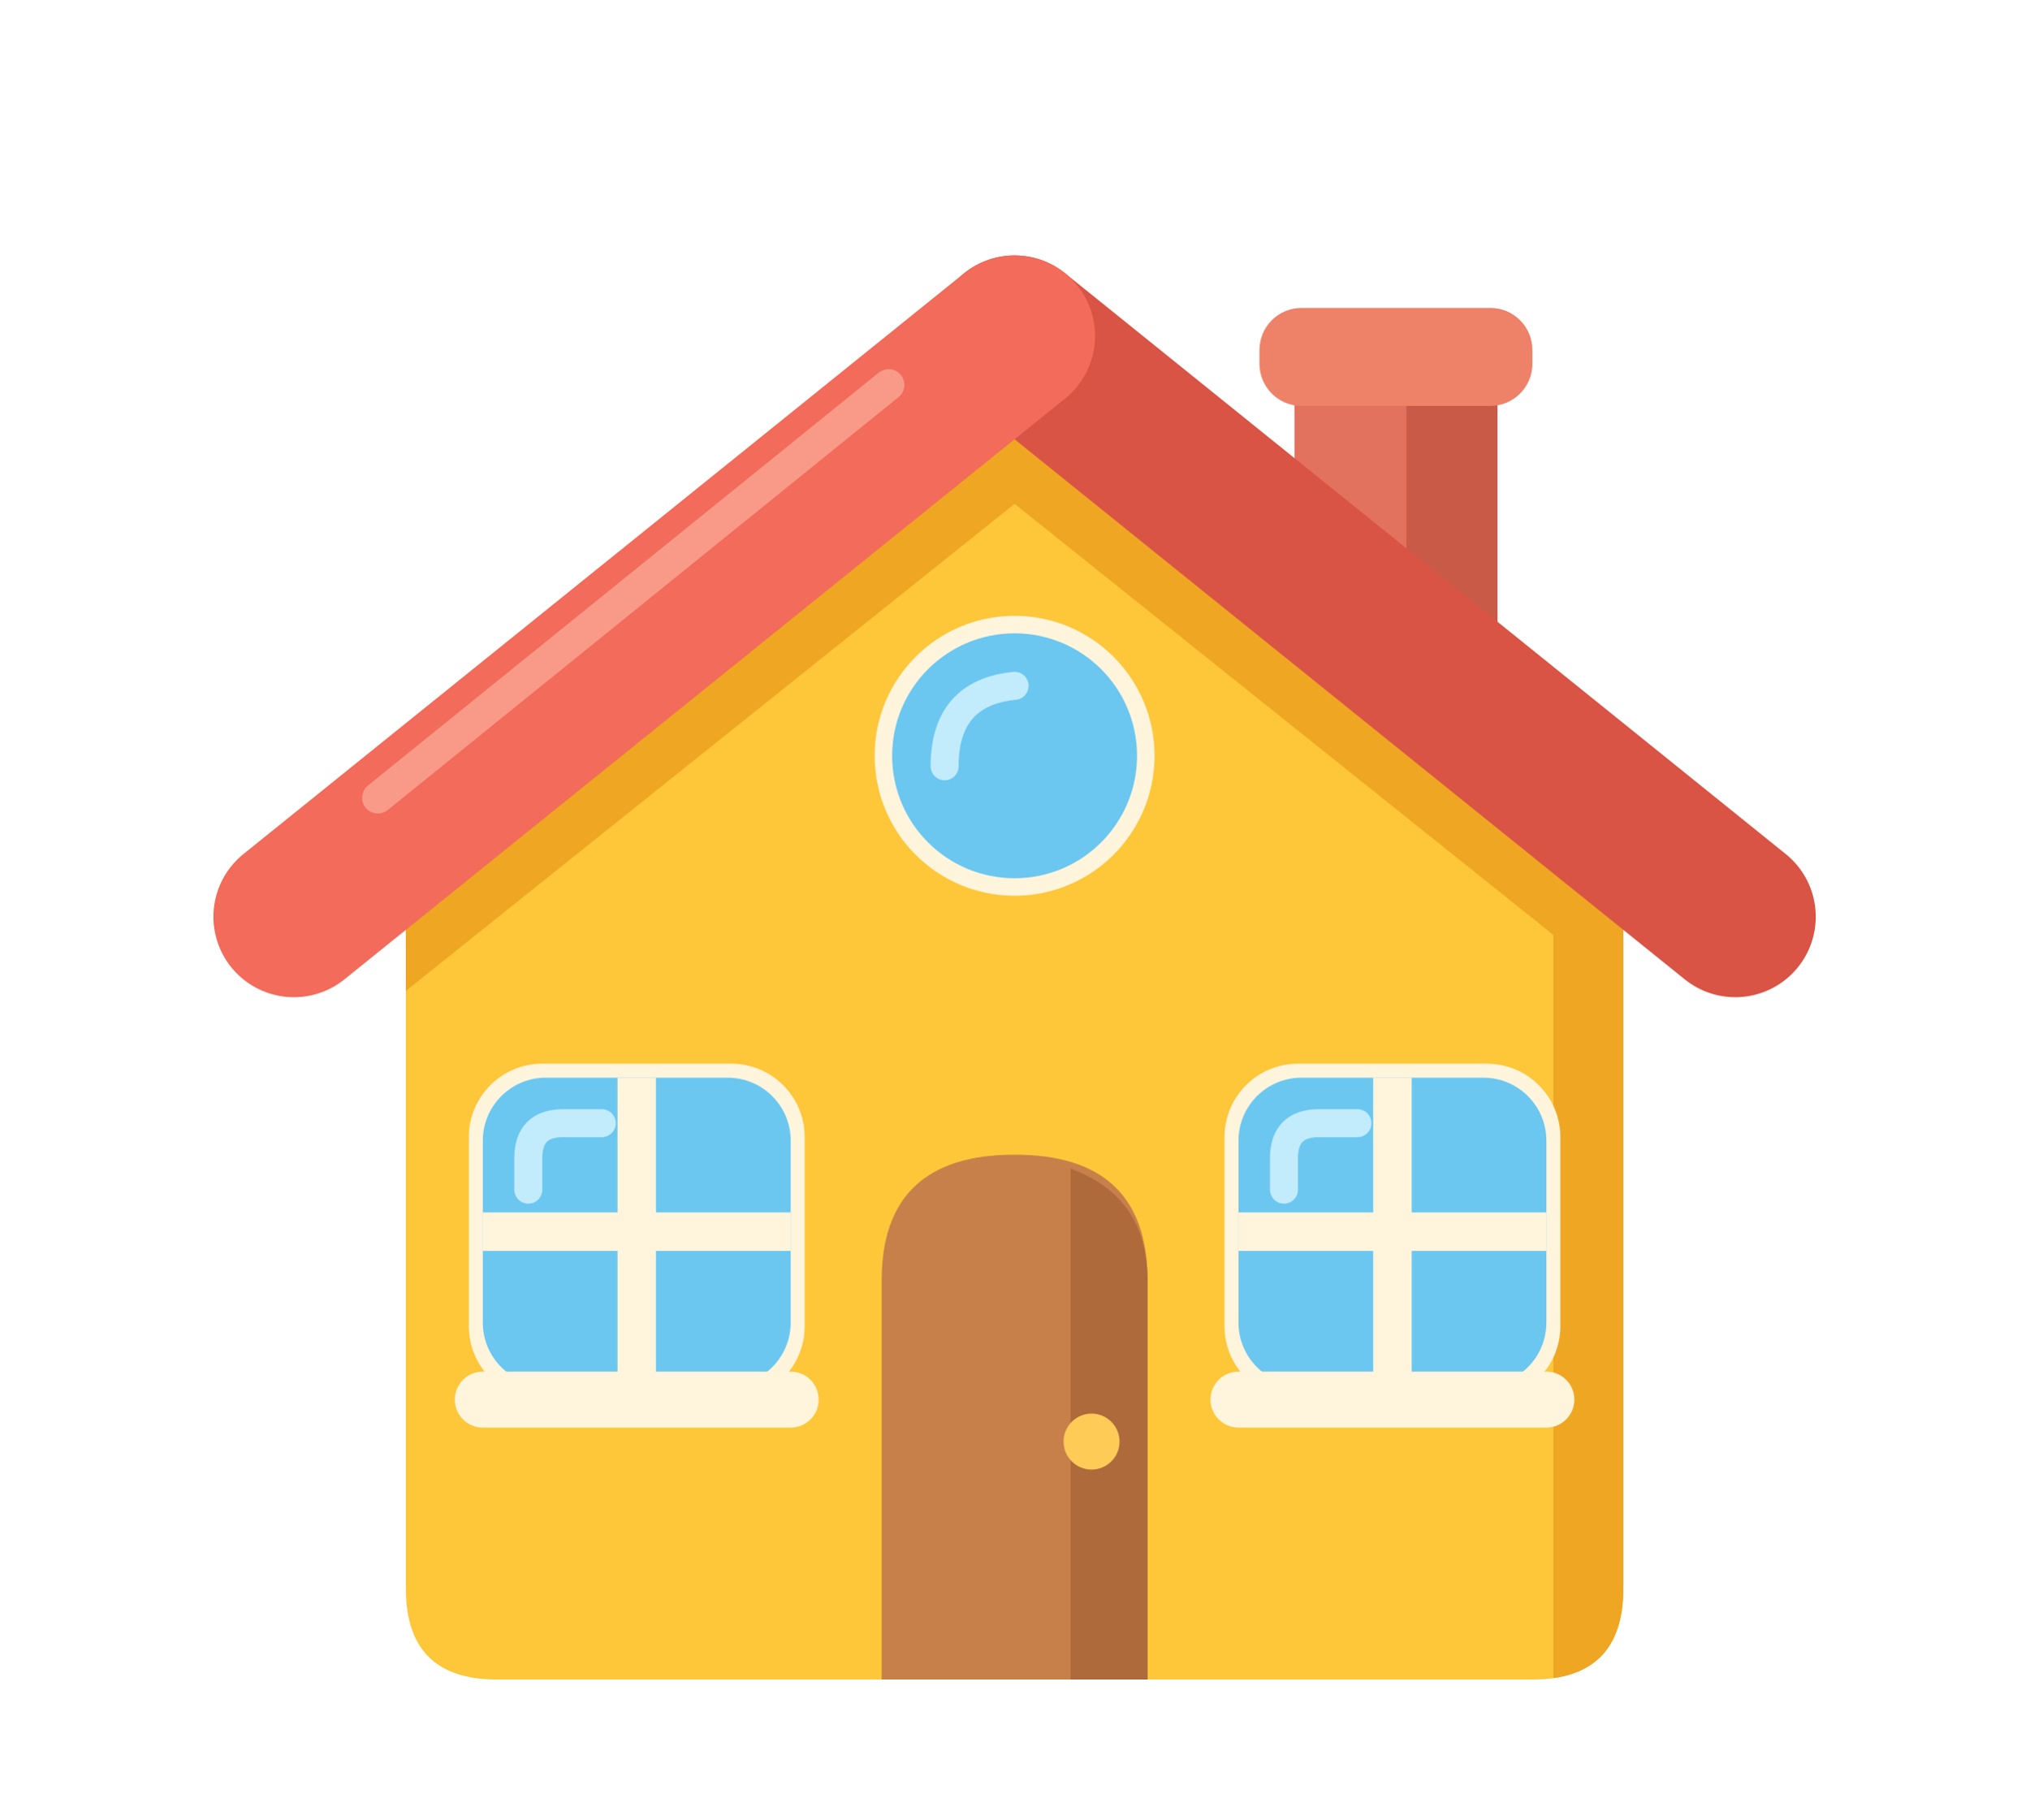
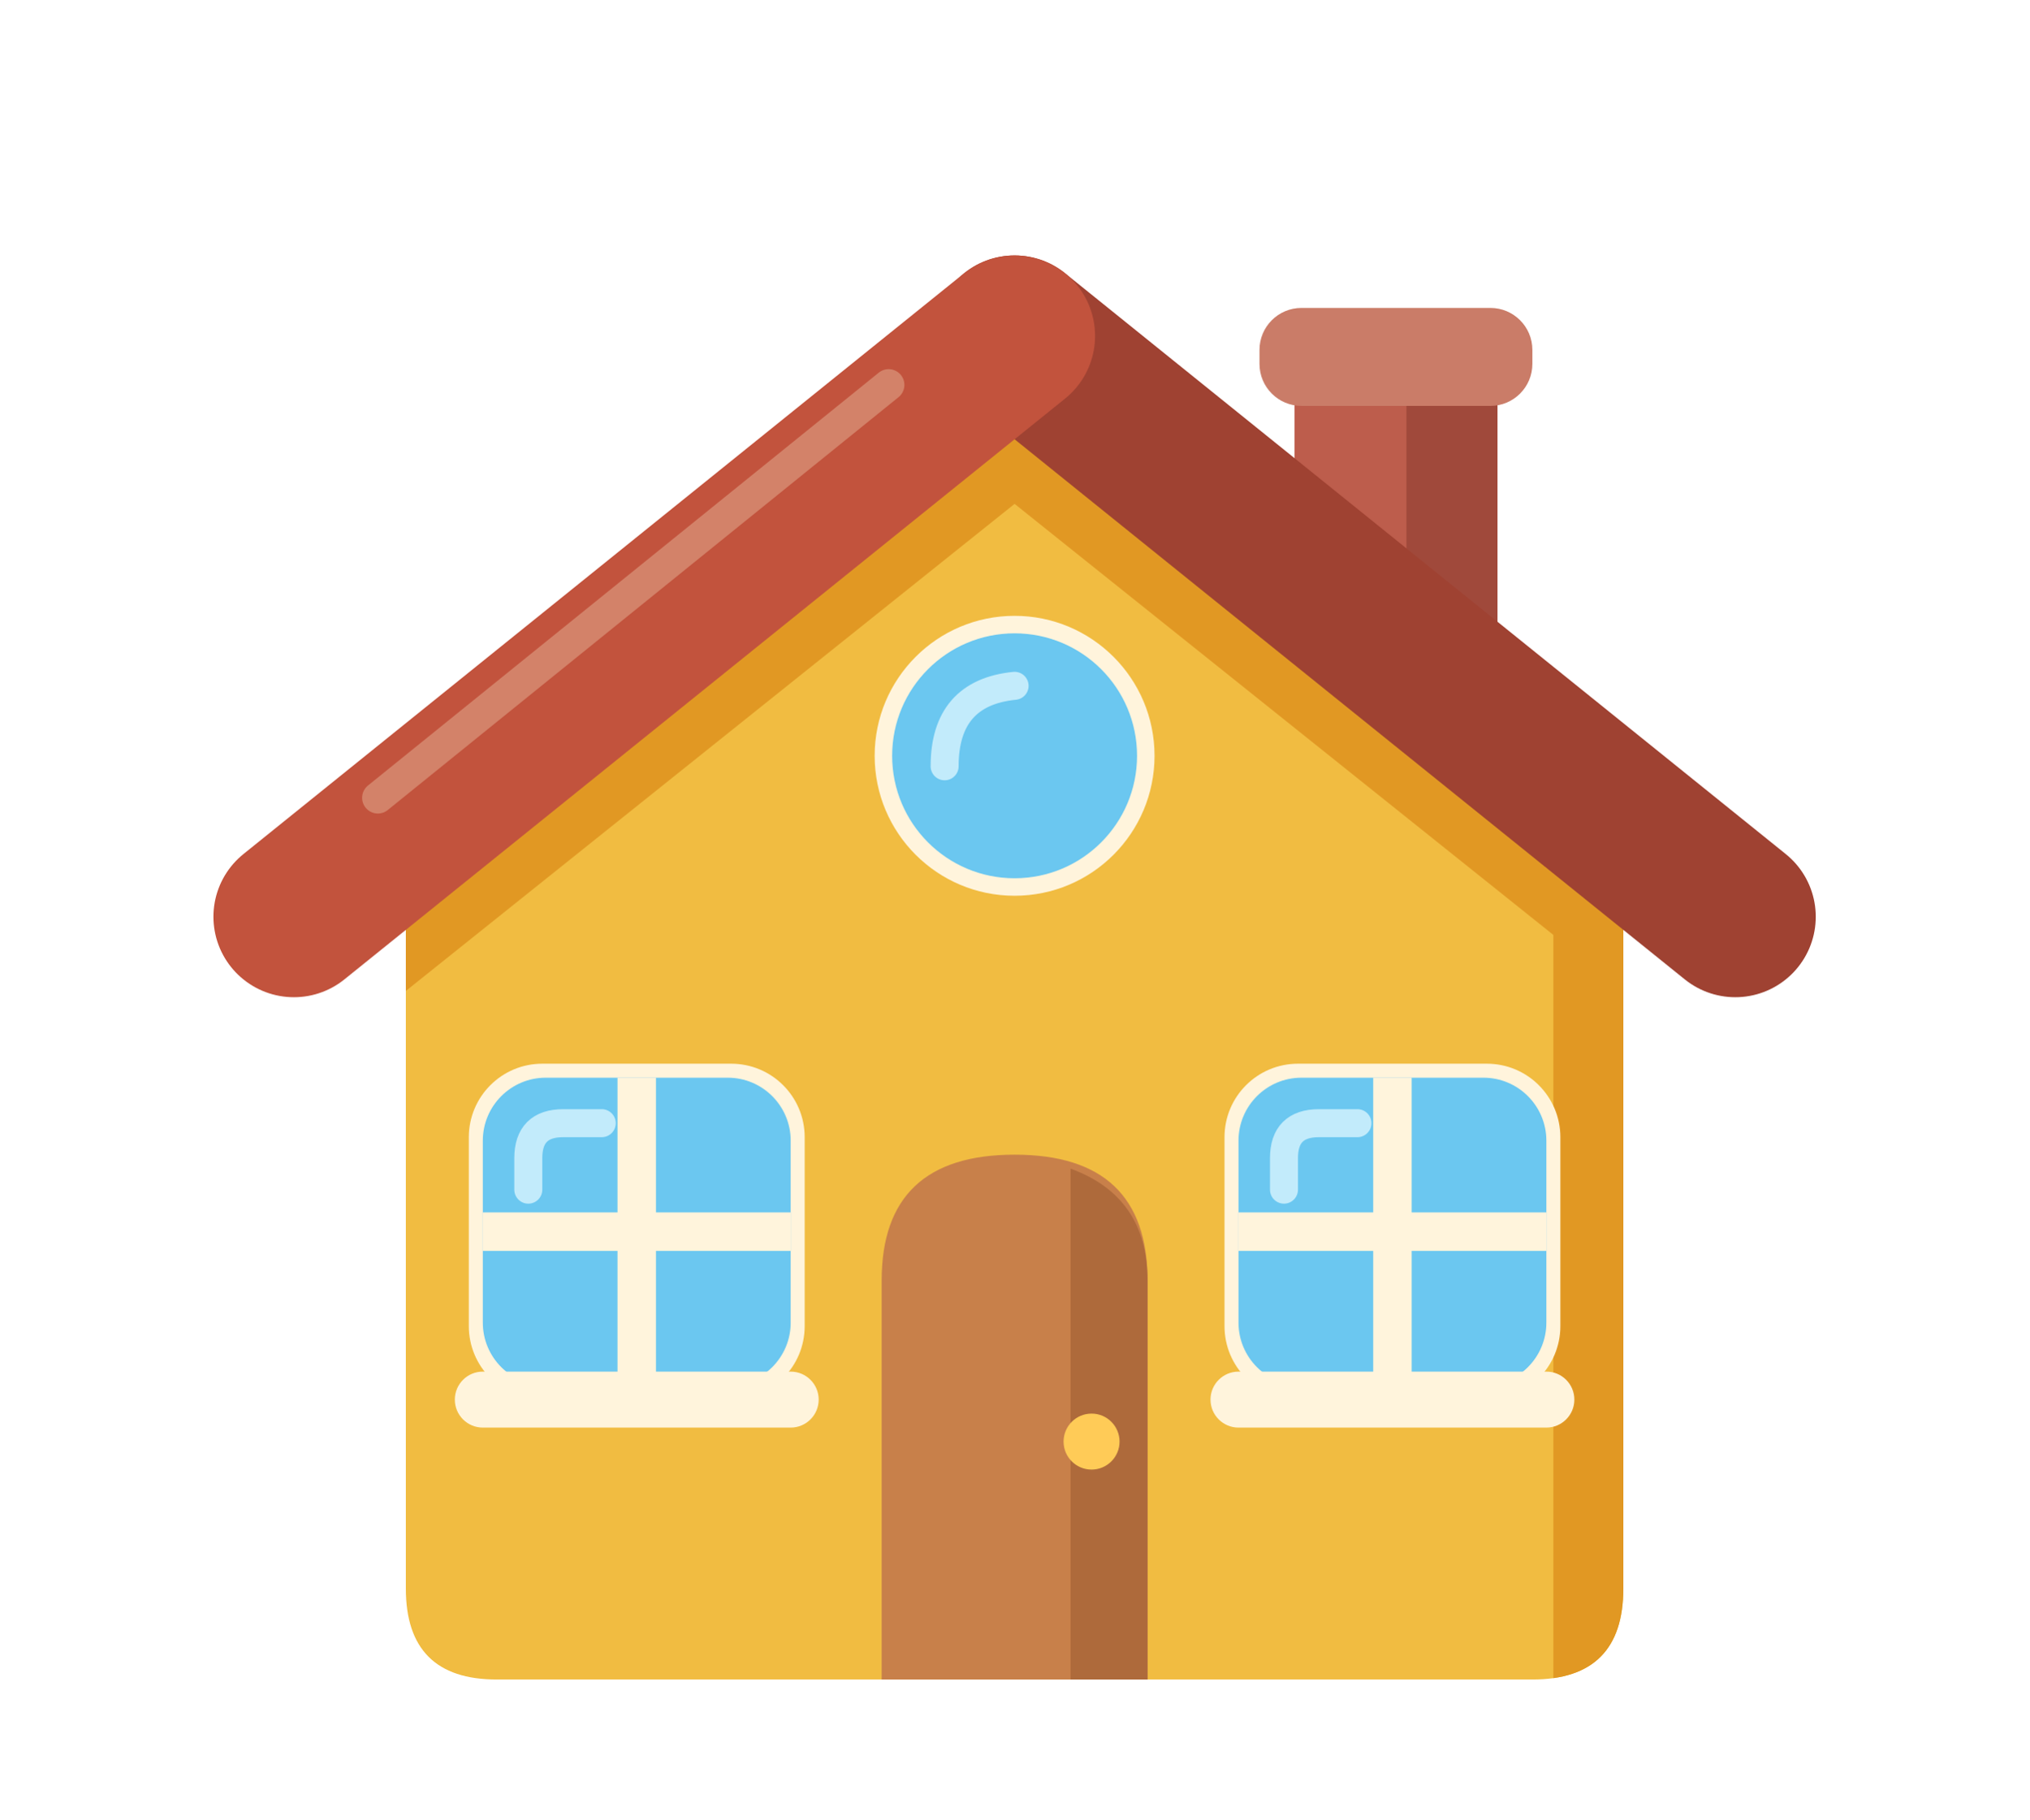
<svg xmlns="http://www.w3.org/2000/svg" width="580" height="520" viewBox="0 0 580 520" role="img" aria-labelledby="title desc">
  <defs>
    <clipPath id="casa-pared-forma">
      <path d="M116 264 L290 120 L464 264 V454 Q464 480 438 480 H142 Q116 480 116 454 Z" />
    </clipPath>
  </defs>
  <g id="casa">
    <g id="chimenea">
-       <rect x="370" y="102" width="58" height="118" rx="10" fill="#E2725E" />
-       <path d="M402 102 H418 Q428 102 428 112 V220 H402 Z" fill="#C95A48" />
-       <rect x="360" y="88" width="78" height="28" rx="12" fill="#EE8268" />
+       <rect x="370" y="102" width="58" height="118" rx="10" fill="#BD5D4C" />
+       <path d="M402 102 H418 Q428 102 428 112 V220 H402 Z" fill="#A0493B" />
+       <rect x="360" y="88" width="78" height="28" rx="12" fill="#CA7C68" />
    </g>
    <g id="pared">
-       <path d="M116 264 L290 120 L464 264 V454 Q464 480 438 480 H142 Q116 480 116 454 Z" fill="#FEC739" />
-       <g clip-path="url(#casa-pared-forma)" fill="#EFA623">
+       <path d="M116 264 L290 120 L464 264 V454 Q464 480 438 480 H142 Q116 480 116 454 Z" fill="#F1BC41" />
+       <g clip-path="url(#casa-pared-forma)" fill="#E19823">
        <path d="M100 272 L290 118 L480 272 V296 L290 144 L100 296 Z" />
        <rect x="444" y="100" width="36" height="400" />
      </g>
    </g>
    <g id="techo" fill="none" stroke-width="46" stroke-linecap="round" stroke-linejoin="round">
-       <path d="M290 96 L496 262" stroke="#D95445" />
-       <path d="M84 262 L290 96" stroke="#F26B5B" />
-       <path d="M108 228 L254 110" stroke="#F99A88" stroke-width="9" />
+       <path d="M290 96 L496 262" stroke="#9F4232" />
+       <path d="M84 262 L290 96" stroke="#C2533D" />
+       <path d="M108 228 L254 110" stroke="#D38269" stroke-width="9" />
    </g>
    <g id="ventana-superior">
      <circle cx="290" cy="216" r="40" fill="#FFF4DC" />
      <circle cx="290" cy="216" r="35" fill="#6BC7F0" />
      <path d="M270 219 Q270 198 290 196" fill="none" stroke="#C2EBFB" stroke-width="8" stroke-linecap="round" />
    </g>
    <g id="ventana-izquierda">
      <rect x="134" y="304" width="96" height="96" rx="21" fill="#FFF4DC" />
      <rect x="138" y="308" width="88" height="88" rx="18" fill="#6BC7F0" />
      <path d="M151 340 V331 Q151 321 161 321 H172" fill="none" stroke="#C2EBFB" stroke-width="8" stroke-linecap="round" />
      <path d="M182 308 V396 M138 352 H226" stroke="#FFF4DC" stroke-width="11" />
      <rect x="130" y="392" width="104" height="16" rx="8" fill="#FFF4DC" />
    </g>
    <g id="ventana-derecha">
      <rect x="350" y="304" width="96" height="96" rx="21" fill="#FFF4DC" />
      <rect x="354" y="308" width="88" height="88" rx="18" fill="#6BC7F0" />
      <path d="M367 340 V331 Q367 321 377 321 H388" fill="none" stroke="#C2EBFB" stroke-width="8" stroke-linecap="round" />
      <path d="M398 308 V396 M354 352 H442" stroke="#FFF4DC" stroke-width="11" />
      <rect x="346" y="392" width="104" height="16" rx="8" fill="#FFF4DC" />
    </g>
    <g id="puerta">
      <path d="M252 480 V366 Q252 330 290 330 Q328 330 328 366 V480 Z" fill="#C8804A" />
      <path d="M306 334 Q328 342 328 366 V480 H306 Z" fill="#AE6A3B" />
      <circle cx="312" cy="412" r="8" fill="#FFCB57" />
    </g>
  </g>
</svg>
